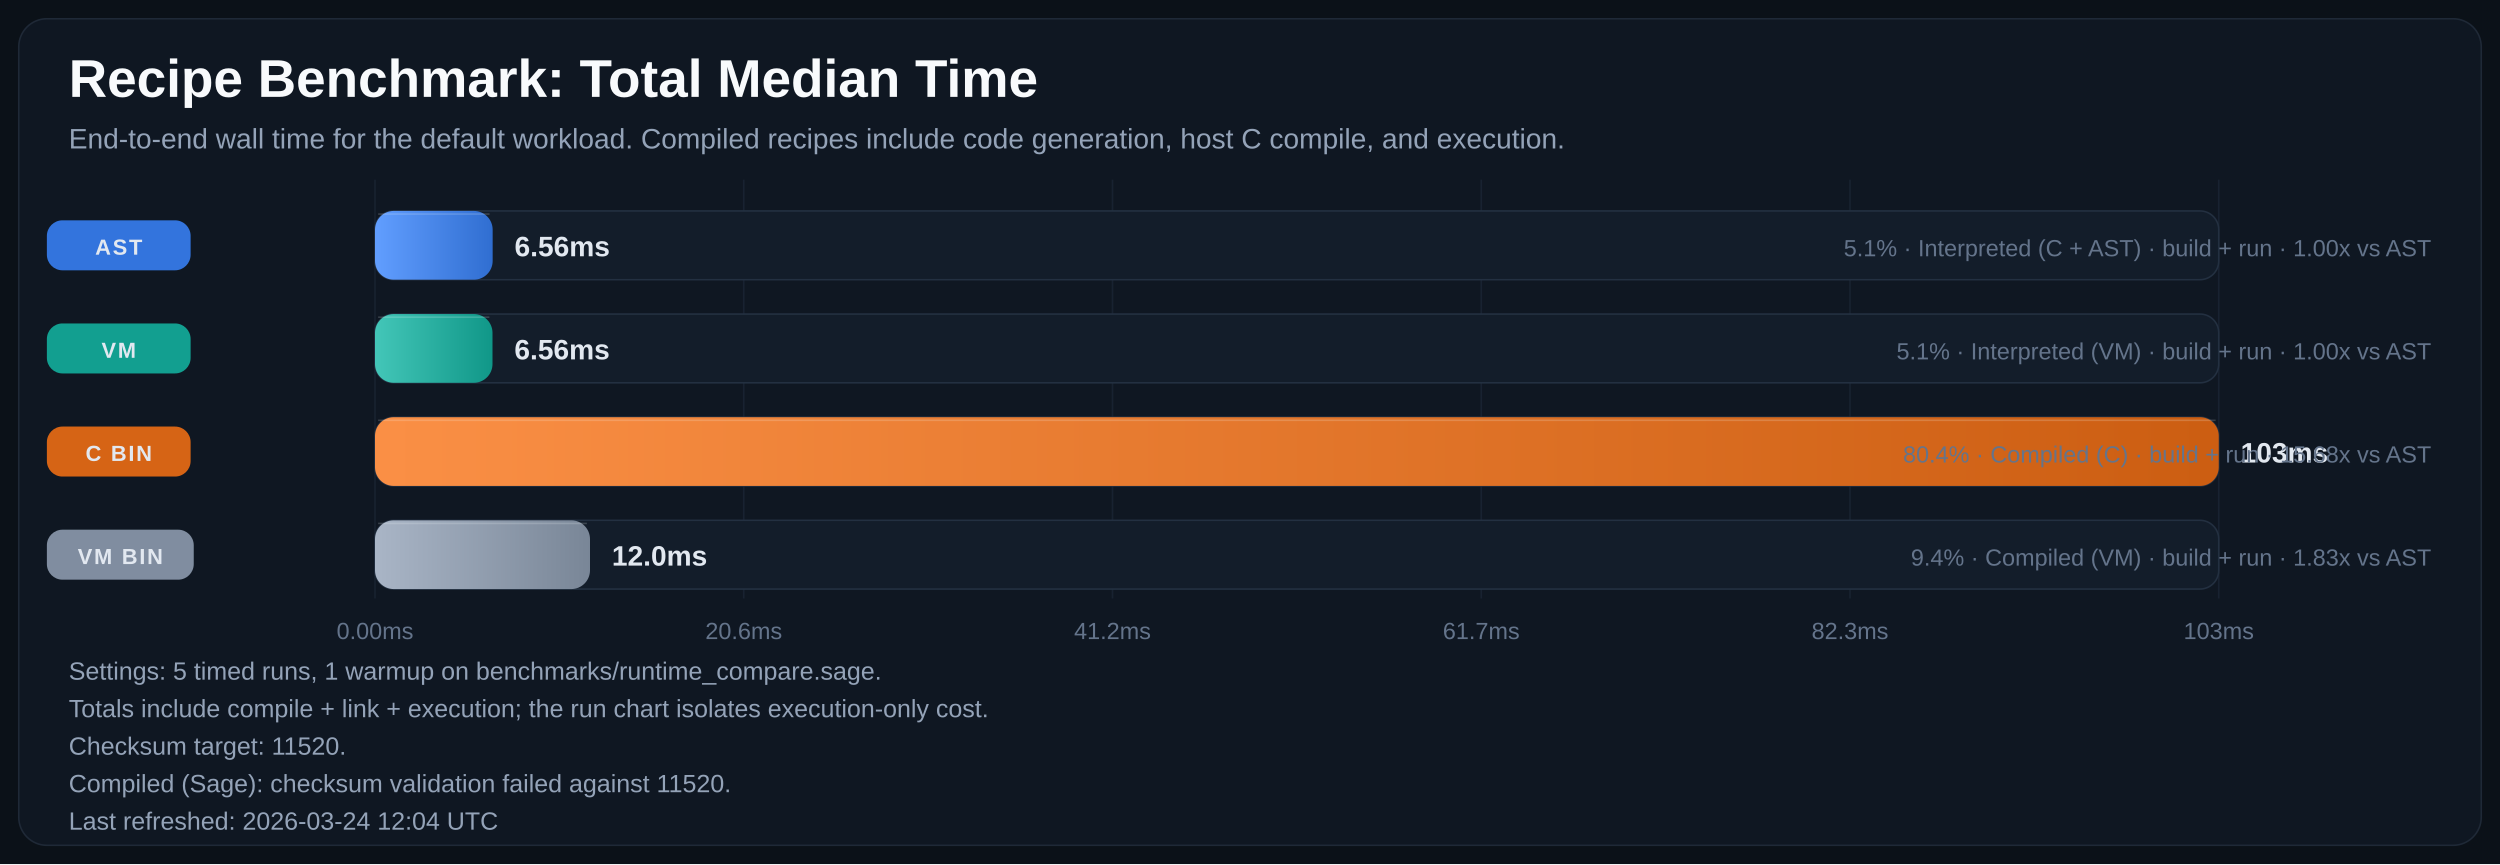
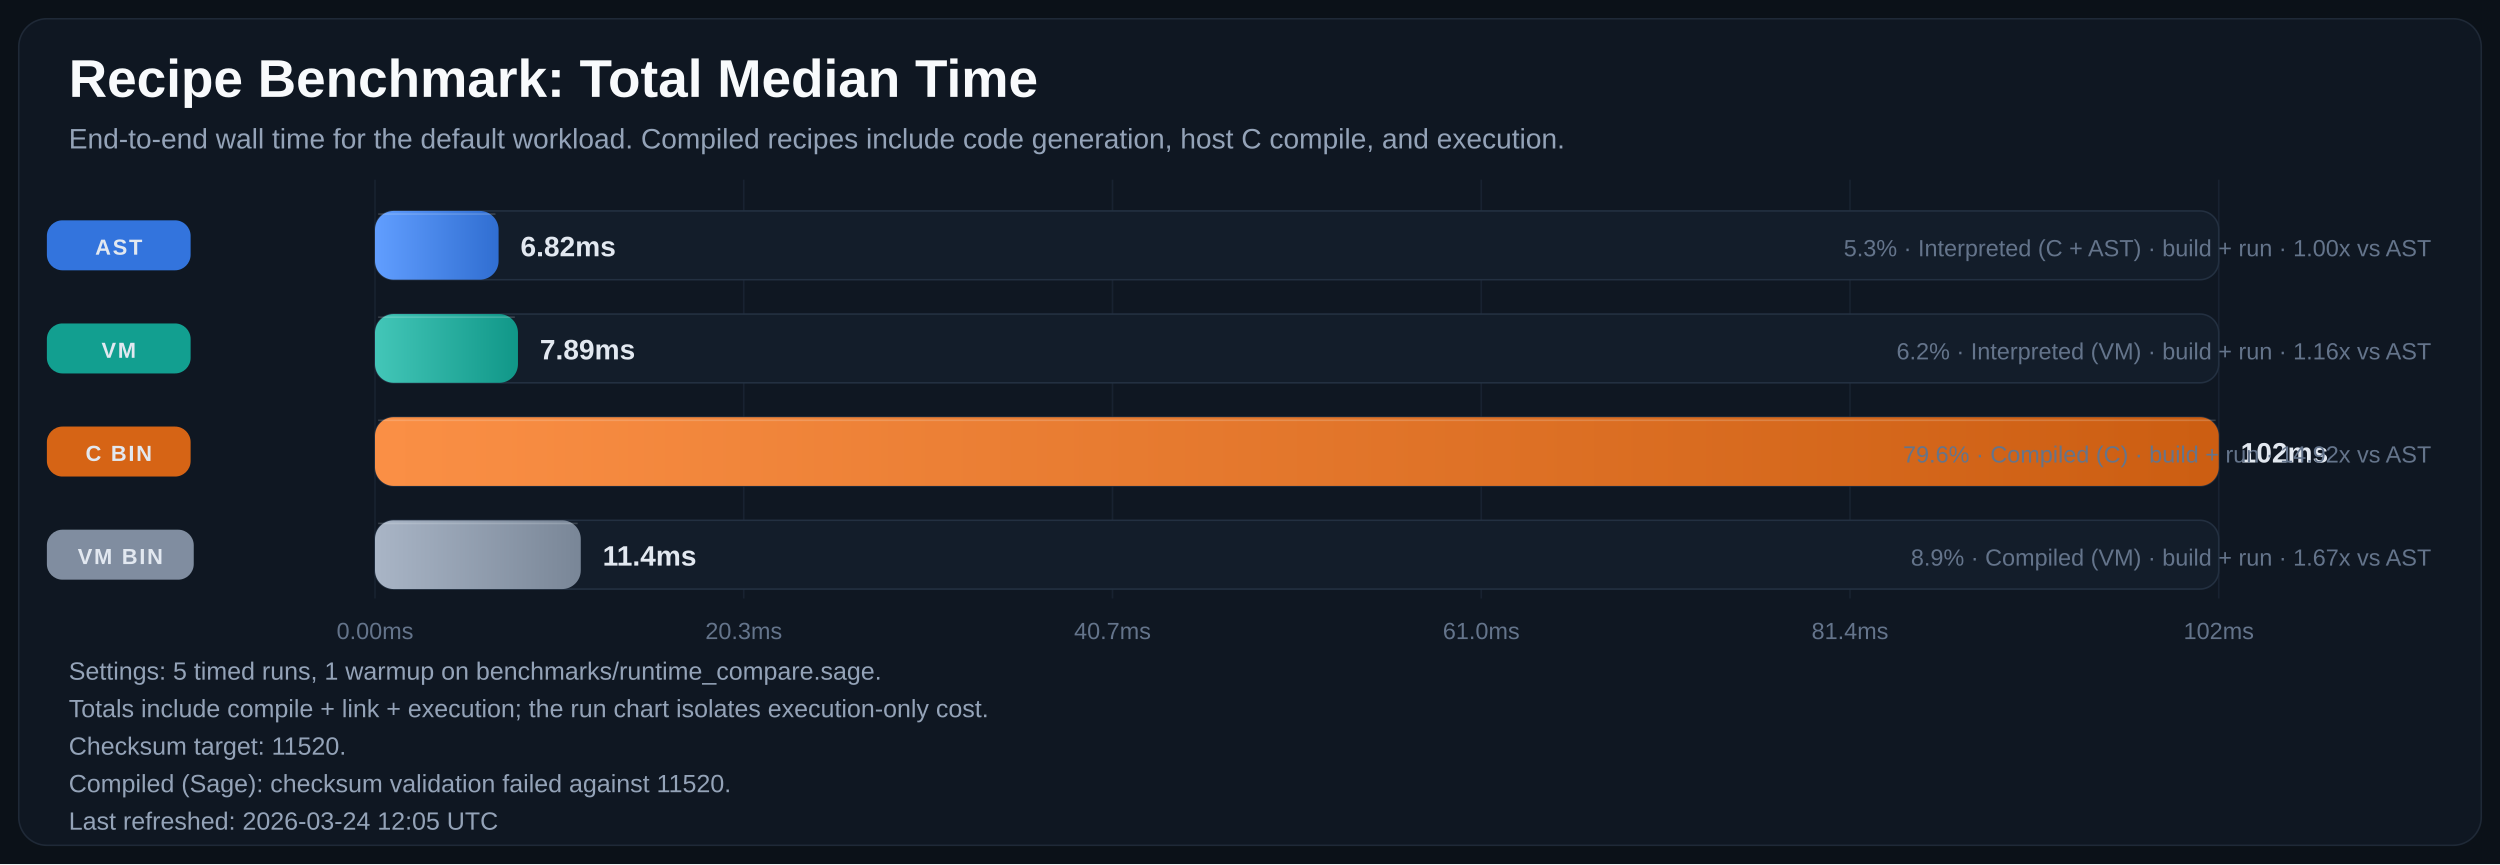
<svg xmlns="http://www.w3.org/2000/svg" width="1600" height="553" viewBox="0 0 1600 553" role="img" aria-labelledby="title desc">
  <defs>
    <linearGradient id="bar-gradient-0" x1="0%" y1="0%" x2="100%" y2="0%">
      <stop offset="0%" stop-color="#619EFF" />
      <stop offset="100%" stop-color="#306ED1" />
    </linearGradient>
    <linearGradient id="bar-gradient-1" x1="0%" y1="0%" x2="100%" y2="0%">
      <stop offset="0%" stop-color="#43C6B8" />
      <stop offset="100%" stop-color="#109788" />
    </linearGradient>
    <linearGradient id="bar-gradient-2" x1="0%" y1="0%" x2="100%" y2="0%">
      <stop offset="0%" stop-color="#FA8F45" />
      <stop offset="100%" stop-color="#CC5E12" />
    </linearGradient>
    <linearGradient id="bar-gradient-3" x1="0%" y1="0%" x2="100%" y2="0%">
      <stop offset="0%" stop-color="#A9B5C6" />
      <stop offset="100%" stop-color="#798697" />
    </linearGradient>
  </defs>
  <rect width="100%" height="100%" fill="#0B1118" />
  <rect x="12" y="12" width="1576" height="529" rx="18" fill="#0F1722" stroke="#1F2937" />
  <text x="44" y="62" fill="#F8FAFC" font-size="34" font-family="Segoe UI, Arial, sans-serif" font-weight="700">Recipe Benchmark: Total Median Time</text>
  <text x="44" y="95" fill="#94A3B8" font-size="18" font-family="Segoe UI, Arial, sans-serif">End-to-end wall time for the default workload. Compiled recipes include code generation, host C compile, and execution.</text>
  <line x1="240.0" y1="115" x2="240.0" y2="383" stroke="#182231" stroke-width="1" />
  <text x="240.0" y="409" text-anchor="middle" fill="#64748B" font-size="15" font-family="Segoe UI, Arial, sans-serif">0.00ms</text>
  <line x1="476.0" y1="115" x2="476.0" y2="383" stroke="#182231" stroke-width="1" />
-   <text x="476.0" y="409" text-anchor="middle" fill="#64748B" font-size="15" font-family="Segoe UI, Arial, sans-serif">20.6ms</text>
+   <text x="476.0" y="409" text-anchor="middle" fill="#64748B" font-size="15" font-family="Segoe UI, Arial, sans-serif">20.3ms</text>
  <line x1="712.0" y1="115" x2="712.0" y2="383" stroke="#182231" stroke-width="1" />
-   <text x="712.0" y="409" text-anchor="middle" fill="#64748B" font-size="15" font-family="Segoe UI, Arial, sans-serif">41.2ms</text>
+   <text x="712.0" y="409" text-anchor="middle" fill="#64748B" font-size="15" font-family="Segoe UI, Arial, sans-serif">40.7ms</text>
  <line x1="948.0" y1="115" x2="948.0" y2="383" stroke="#182231" stroke-width="1" />
-   <text x="948.0" y="409" text-anchor="middle" fill="#64748B" font-size="15" font-family="Segoe UI, Arial, sans-serif">61.7ms</text>
+   <text x="948.0" y="409" text-anchor="middle" fill="#64748B" font-size="15" font-family="Segoe UI, Arial, sans-serif">61.0ms</text>
  <line x1="1184.0" y1="115" x2="1184.0" y2="383" stroke="#182231" stroke-width="1" />
-   <text x="1184.0" y="409" text-anchor="middle" fill="#64748B" font-size="15" font-family="Segoe UI, Arial, sans-serif">82.3ms</text>
+   <text x="1184.0" y="409" text-anchor="middle" fill="#64748B" font-size="15" font-family="Segoe UI, Arial, sans-serif">81.4ms</text>
  <line x1="1420.0" y1="115" x2="1420.0" y2="383" stroke="#182231" stroke-width="1" />
-   <text x="1420.0" y="409" text-anchor="middle" fill="#64748B" font-size="15" font-family="Segoe UI, Arial, sans-serif">103ms</text>
+   <text x="1420.0" y="409" text-anchor="middle" fill="#64748B" font-size="15" font-family="Segoe UI, Arial, sans-serif">102ms</text>
  <rect x="30" y="141.0" width="92" height="32" rx="10" fill="#3479E6" opacity="0.95" />
  <text x="76.0" y="163.0" text-anchor="middle" fill="#E2E8F0" font-size="14" font-family="Segoe UI, Arial, sans-serif" font-weight="700" letter-spacing="1.1">AST</text>
  <rect x="240" y="135" width="1180" height="44" rx="12" fill="#131D2A" stroke="#233041" />
-   <rect x="240" y="135" width="75.3" height="44" rx="12" fill="url(#bar-gradient-0)" />
-   <line x1="242.0" y1="137.0" x2="313.3" y2="137.0" stroke="#F8FAFC" stroke-opacity="0.18" />
-   <text x="329.3" y="164.0" fill="#E2E8F0" font-size="18" font-family="Segoe UI, Arial, sans-serif" font-weight="700">6.56ms</text>
-   <text x="1556" y="164.0" text-anchor="end" fill="#64748B" font-size="15" font-family="Segoe UI, Arial, sans-serif">5.1% · Interpreted (C + AST) · build + run · 1.00x vs AST</text>
+   <rect x="240" y="135" width="79.1" height="44" rx="12" fill="url(#bar-gradient-0)" />
+   <line x1="242.0" y1="137.0" x2="317.1" y2="137.0" stroke="#F8FAFC" stroke-opacity="0.18" />
+   <text x="333.1" y="164.0" fill="#E2E8F0" font-size="18" font-family="Segoe UI, Arial, sans-serif" font-weight="700">6.82ms</text>
+   <text x="1556" y="164.0" text-anchor="end" fill="#64748B" font-size="15" font-family="Segoe UI, Arial, sans-serif">5.3% · Interpreted (C + AST) · build + run · 1.00x vs AST</text>
  <rect x="30" y="207.0" width="92" height="32" rx="10" fill="#12A695" opacity="0.95" />
  <text x="76.0" y="229.0" text-anchor="middle" fill="#E2E8F0" font-size="14" font-family="Segoe UI, Arial, sans-serif" font-weight="700" letter-spacing="1.1">VM</text>
  <rect x="240" y="201" width="1180" height="44" rx="12" fill="#131D2A" stroke="#233041" />
-   <rect x="240" y="201" width="75.2" height="44" rx="12" fill="url(#bar-gradient-1)" />
-   <line x1="242.0" y1="203.0" x2="313.2" y2="203.0" stroke="#F8FAFC" stroke-opacity="0.18" />
-   <text x="329.2" y="230.0" fill="#E2E8F0" font-size="18" font-family="Segoe UI, Arial, sans-serif" font-weight="700">6.56ms</text>
-   <text x="1556" y="230.0" text-anchor="end" fill="#64748B" font-size="15" font-family="Segoe UI, Arial, sans-serif">5.1% · Interpreted (VM) · build + run · 1.00x vs AST</text>
+   <rect x="240" y="201" width="91.5" height="44" rx="12" fill="url(#bar-gradient-1)" />
+   <line x1="242.0" y1="203.0" x2="329.5" y2="203.0" stroke="#F8FAFC" stroke-opacity="0.18" />
+   <text x="345.5" y="230.0" fill="#E2E8F0" font-size="18" font-family="Segoe UI, Arial, sans-serif" font-weight="700">7.89ms</text>
+   <text x="1556" y="230.0" text-anchor="end" fill="#64748B" font-size="15" font-family="Segoe UI, Arial, sans-serif">6.2% · Interpreted (VM) · build + run · 1.16x vs AST</text>
  <rect x="30" y="273.0" width="92" height="32" rx="10" fill="#E06814" opacity="0.95" />
  <text x="76.0" y="295.0" text-anchor="middle" fill="#E2E8F0" font-size="14" font-family="Segoe UI, Arial, sans-serif" font-weight="700" letter-spacing="1.1">C BIN</text>
  <rect x="240" y="267" width="1180" height="44" rx="12" fill="#131D2A" stroke="#233041" />
  <rect x="240" y="267" width="1180.0" height="44" rx="12" fill="url(#bar-gradient-2)" />
  <line x1="242.0" y1="269.0" x2="1418.0" y2="269.0" stroke="#F8FAFC" stroke-opacity="0.18" />
-   <text x="1434.0" y="296.0" fill="#E2E8F0" font-size="18" font-family="Segoe UI, Arial, sans-serif" font-weight="700">103ms</text>
-   <text x="1556" y="296.0" text-anchor="end" fill="#64748B" font-size="15" font-family="Segoe UI, Arial, sans-serif">80.4% · Compiled (C) · build + run · 15.68x vs AST</text>
+   <text x="1434.0" y="296.0" fill="#E2E8F0" font-size="18" font-family="Segoe UI, Arial, sans-serif" font-weight="700">102ms</text>
+   <text x="1556" y="296.0" text-anchor="end" fill="#64748B" font-size="15" font-family="Segoe UI, Arial, sans-serif">79.6% · Compiled (C) · build + run · 14.92x vs AST</text>
  <rect x="30" y="339.0" width="94" height="32" rx="10" fill="#8593A6" opacity="0.95" />
  <text x="77.0" y="361.0" text-anchor="middle" fill="#E2E8F0" font-size="14" font-family="Segoe UI, Arial, sans-serif" font-weight="700" letter-spacing="1.1">VM BIN</text>
  <rect x="240" y="333" width="1180" height="44" rx="12" fill="#131D2A" stroke="#233041" />
-   <rect x="240" y="333" width="137.6" height="44" rx="12" fill="url(#bar-gradient-3)" />
-   <line x1="242.0" y1="335.0" x2="375.6" y2="335.0" stroke="#F8FAFC" stroke-opacity="0.18" />
-   <text x="391.6" y="362.0" fill="#E2E8F0" font-size="18" font-family="Segoe UI, Arial, sans-serif" font-weight="700">12.0ms</text>
-   <text x="1556" y="362.0" text-anchor="end" fill="#64748B" font-size="15" font-family="Segoe UI, Arial, sans-serif">9.4% · Compiled (VM) · build + run · 1.83x vs AST</text>
+   <rect x="240" y="333" width="131.7" height="44" rx="12" fill="url(#bar-gradient-3)" />
+   <line x1="242.0" y1="335.0" x2="369.7" y2="335.0" stroke="#F8FAFC" stroke-opacity="0.18" />
+   <text x="385.7" y="362.0" fill="#E2E8F0" font-size="18" font-family="Segoe UI, Arial, sans-serif" font-weight="700">11.4ms</text>
+   <text x="1556" y="362.0" text-anchor="end" fill="#64748B" font-size="15" font-family="Segoe UI, Arial, sans-serif">8.9% · Compiled (VM) · build + run · 1.67x vs AST</text>
  <text x="44" y="435" fill="#94A3B8" font-size="16" font-family="Segoe UI, Arial, sans-serif">Settings: 5 timed runs, 1 warmup on benchmarks/runtime_compare.sage.</text>
  <text x="44" y="459" fill="#94A3B8" font-size="16" font-family="Segoe UI, Arial, sans-serif">Totals include compile + link + execution; the run chart isolates execution-only cost.</text>
  <text x="44" y="483" fill="#94A3B8" font-size="16" font-family="Segoe UI, Arial, sans-serif">Checksum target: 11520.</text>
  <text x="44" y="507" fill="#94A3B8" font-size="16" font-family="Segoe UI, Arial, sans-serif">Compiled (Sage): checksum validation failed against 11520.</text>
-   <text x="44" y="531" fill="#94A3B8" font-size="16" font-family="Segoe UI, Arial, sans-serif">Last refreshed: 2026-03-24 12:04 UTC</text>
+   <text x="44" y="531" fill="#94A3B8" font-size="16" font-family="Segoe UI, Arial, sans-serif">Last refreshed: 2026-03-24 12:05 UTC</text>
</svg>
